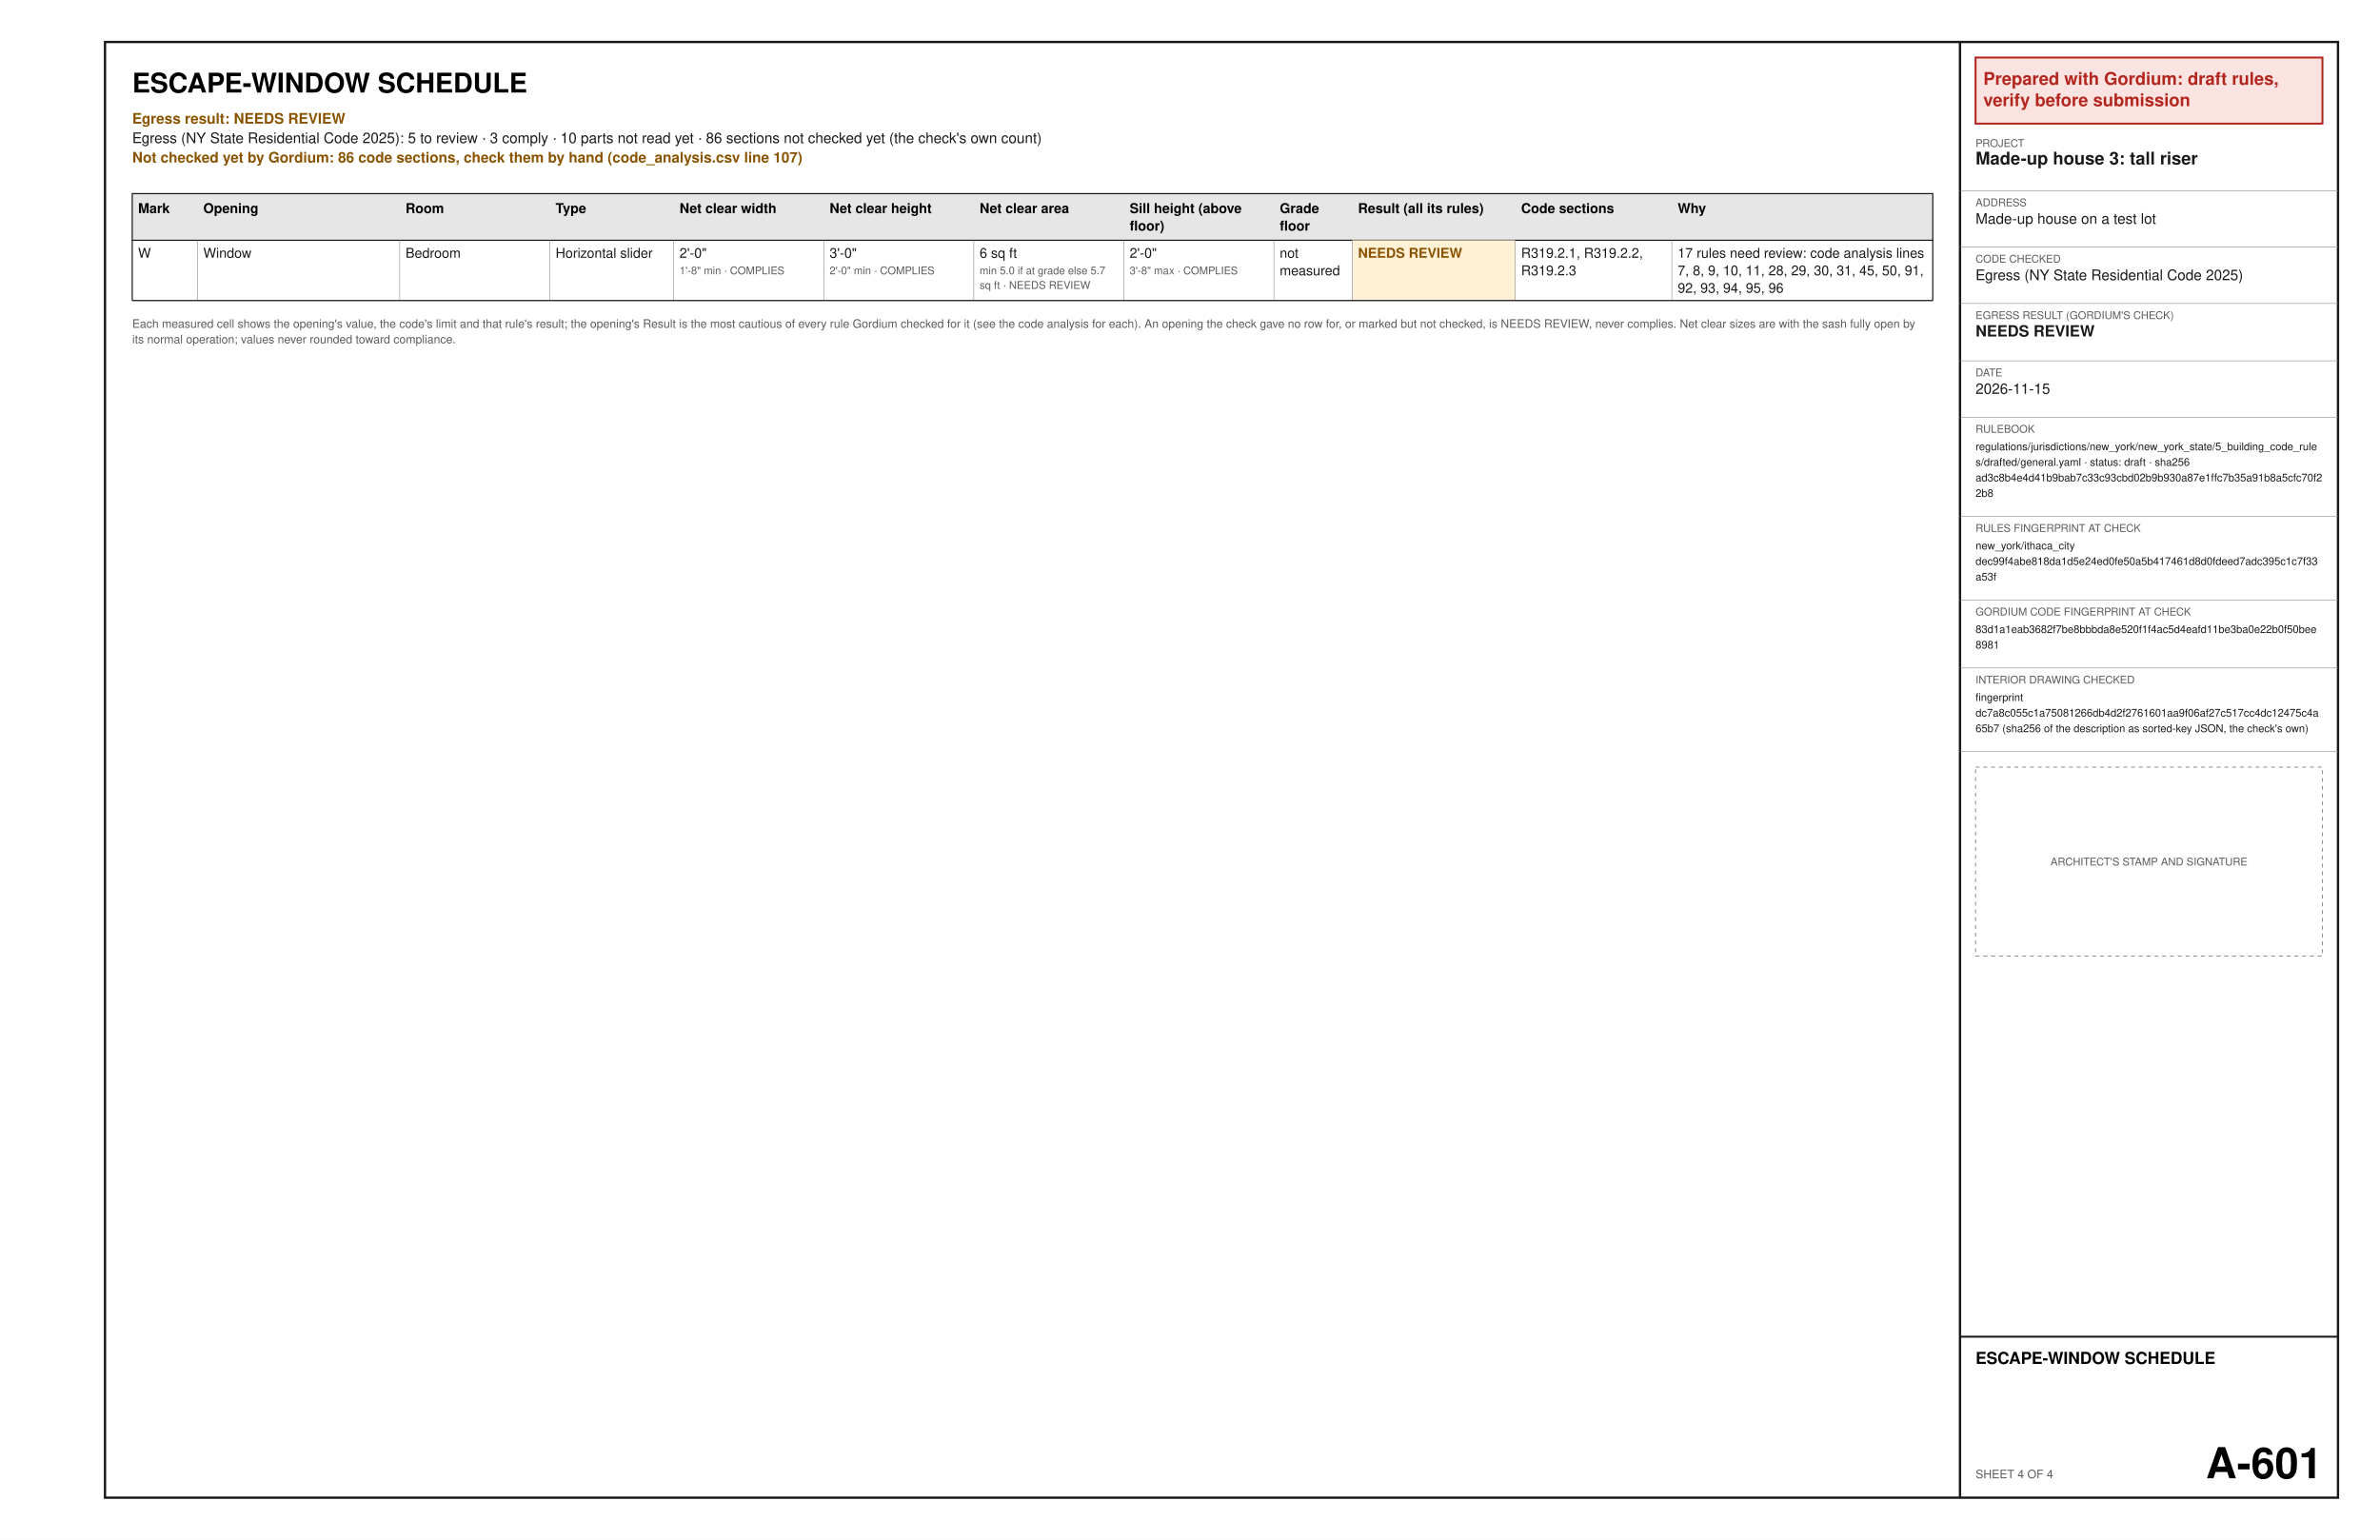
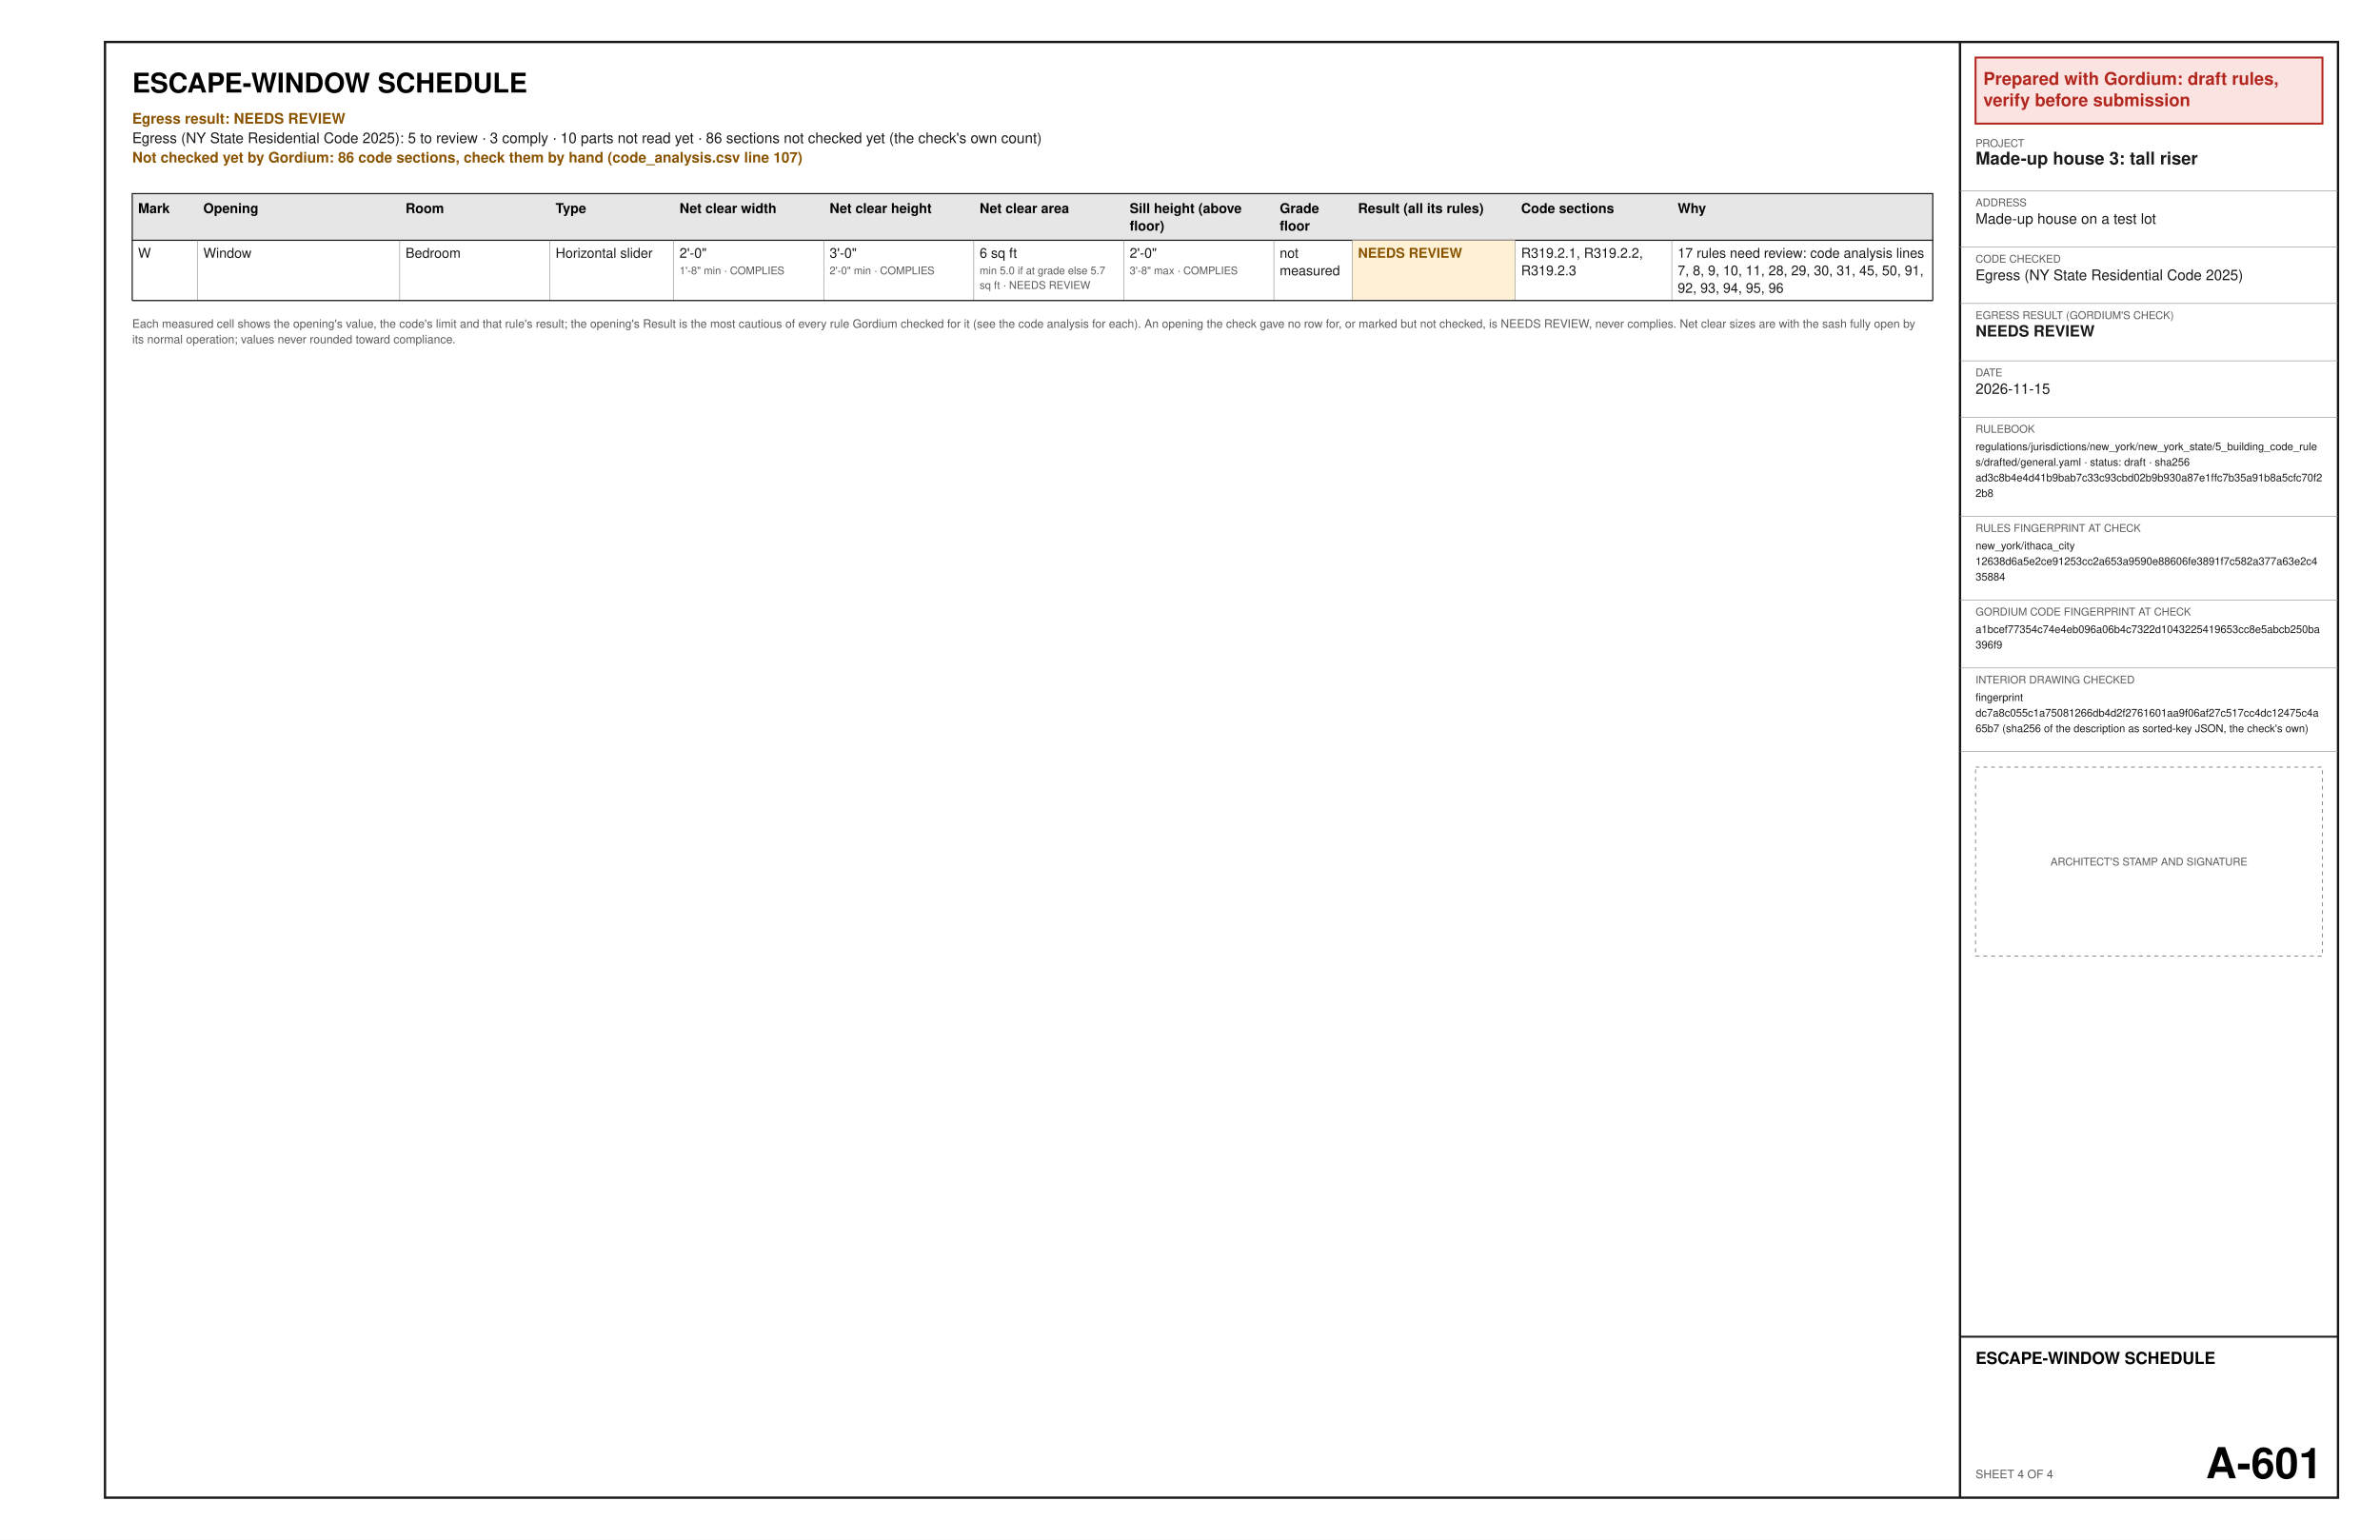
<svg xmlns="http://www.w3.org/2000/svg" width="17in" height="11in" viewBox="0 0 1224 792" font-family="Helvetica, Arial, sans-serif">
  <rect x="0" y="0" width="1224" height="792" fill="#ffffff" />
  <text x="68" y="47.6" font-size="14" font-weight="bold" text-anchor="start" fill="#000000" xml:space="preserve">ESCAPE-WINDOW SCHEDULE</text>
  <text x="68" y="63.6" font-size="7.5" font-weight="bold" text-anchor="start" fill="#8a5300" xml:space="preserve">Egress result: NEEDS REVIEW</text>
  <text x="68" y="73.6" font-size="7.5" text-anchor="start" fill="#1a1a1a" xml:space="preserve">Egress (NY State Residential Code 2025): 5 to review · 3 comply · 10 parts not read yet · 86 sections not checked yet (the check's own count)</text>
  <text x="68" y="83.6" font-size="7.5" font-weight="bold" text-anchor="start" fill="#8a5300" xml:space="preserve">Not checked yet by Gordium: 86 code sections, check them by hand (code_analysis.csv line 107)</text>
  <polygon points="68,99.6 994,99.6 994,123.6 68,123.6" fill="#e6e6e6" stroke="#1a1a1a" stroke-width="0.6" />
  <text x="71" y="109.6" font-size="7" font-weight="bold" text-anchor="start" fill="#000000" xml:space="preserve">Mark</text>
  <text x="104.55" y="109.6" font-size="7" font-weight="bold" text-anchor="start" fill="#000000" xml:space="preserve">Opening</text>
  <text x="208.56" y="109.6" font-size="7" font-weight="bold" text-anchor="start" fill="#000000" xml:space="preserve">Room</text>
  <text x="285.72" y="109.6" font-size="7" font-weight="bold" text-anchor="start" fill="#000000" xml:space="preserve">Type</text>
  <text x="349.47" y="109.6" font-size="7" font-weight="bold" text-anchor="start" fill="#000000" xml:space="preserve">Net clear width</text>
  <text x="426.64" y="109.6" font-size="7" font-weight="bold" text-anchor="start" fill="#000000" xml:space="preserve">Net clear height</text>
  <text x="503.8" y="109.6" font-size="7" font-weight="bold" text-anchor="start" fill="#000000" xml:space="preserve">Net clear area</text>
  <text x="580.97" y="109.6" font-size="7" font-weight="bold" text-anchor="start" fill="#000000" xml:space="preserve">Sill height (above</text>
  <text x="580.97" y="118.6" font-size="7" font-weight="bold" text-anchor="start" fill="#000000" xml:space="preserve">floor)</text>
  <text x="658.14" y="109.6" font-size="7" font-weight="bold" text-anchor="start" fill="#000000" xml:space="preserve">Grade</text>
  <text x="658.14" y="118.6" font-size="7" font-weight="bold" text-anchor="start" fill="#000000" xml:space="preserve">floor</text>
  <text x="698.4" y="109.6" font-size="7" font-weight="bold" text-anchor="start" fill="#000000" xml:space="preserve">Result (all its rules)</text>
  <text x="782.28" y="109.6" font-size="7" font-weight="bold" text-anchor="start" fill="#000000" xml:space="preserve">Code sections</text>
  <text x="862.8" y="109.6" font-size="7" font-weight="bold" text-anchor="start" fill="#000000" xml:space="preserve">Why</text>
  <text x="71" y="132.6" font-size="7" text-anchor="start" fill="#1a1a1a" xml:space="preserve">W</text>
  <text x="104.55" y="132.6" font-size="7" text-anchor="start" fill="#1a1a1a" xml:space="preserve">Window</text>
  <text x="208.56" y="132.6" font-size="7" text-anchor="start" fill="#1a1a1a" xml:space="preserve">Bedroom</text>
  <text x="285.72" y="132.6" font-size="7" text-anchor="start" fill="#1a1a1a" xml:space="preserve">Horizontal slider</text>
  <text x="349.47" y="132.6" font-size="7" text-anchor="start" fill="#1a1a1a" xml:space="preserve">2'-0"</text>
  <text x="349.47" y="141.1" font-size="5.5" text-anchor="start" fill="#5a5a5a" xml:space="preserve">1'-8" min · COMPLIES</text>
  <text x="426.64" y="132.6" font-size="7" text-anchor="start" fill="#1a1a1a" xml:space="preserve">3'-0"</text>
  <text x="426.64" y="141.1" font-size="5.5" text-anchor="start" fill="#5a5a5a" xml:space="preserve">2'-0" min · COMPLIES</text>
  <text x="503.8" y="132.6" font-size="7" text-anchor="start" fill="#1a1a1a" xml:space="preserve">6 sq ft</text>
  <text x="503.8" y="141.1" font-size="5.5" text-anchor="start" fill="#5a5a5a" xml:space="preserve">min 5.0 if at grade else 5.7</text>
  <text x="503.8" y="148.6" font-size="5.5" text-anchor="start" fill="#5a5a5a" xml:space="preserve">sq ft · NEEDS REVIEW</text>
  <text x="580.97" y="132.6" font-size="7" text-anchor="start" fill="#1a1a1a" xml:space="preserve">2'-0"</text>
  <text x="580.97" y="141.1" font-size="5.5" text-anchor="start" fill="#5a5a5a" xml:space="preserve">3'-8" max · COMPLIES</text>
  <text x="658.14" y="132.6" font-size="7" text-anchor="start" fill="#1a1a1a" xml:space="preserve">not</text>
  <text x="658.14" y="141.6" font-size="7" text-anchor="start" fill="#1a1a1a" xml:space="preserve">measured</text>
  <polygon points="695.4,123.6 779.28,123.6 779.28,154.6 695.4,154.6" fill="#fff1d6" />
  <text x="698.4" y="132.6" font-size="7" font-weight="bold" text-anchor="start" fill="#8a5300" xml:space="preserve">NEEDS REVIEW</text>
  <text x="782.28" y="132.6" font-size="7" text-anchor="start" fill="#1a1a1a" xml:space="preserve">R319.2.1, R319.2.2,</text>
  <text x="782.28" y="141.6" font-size="7" text-anchor="start" fill="#1a1a1a" xml:space="preserve">R319.2.3</text>
  <text x="862.8" y="132.6" font-size="7" text-anchor="start" fill="#1a1a1a" xml:space="preserve">17 rules need review: code analysis lines</text>
  <text x="862.8" y="141.6" font-size="7" text-anchor="start" fill="#1a1a1a" xml:space="preserve">7, 8, 9, 10, 11, 28, 29, 30, 31, 45, 50, 91,</text>
  <text x="862.8" y="150.6" font-size="7" text-anchor="start" fill="#1a1a1a" xml:space="preserve">92, 93, 94, 95, 96</text>
  <line x1="68" y1="154.6" x2="994" y2="154.6" stroke="#8c8c8c" stroke-width="0.3" />
  <line x1="101.55" y1="123.6" x2="101.55" y2="154.6" stroke="#8c8c8c" stroke-width="0.3" />
  <line x1="205.56" y1="123.6" x2="205.56" y2="154.6" stroke="#8c8c8c" stroke-width="0.3" />
  <line x1="282.72" y1="123.6" x2="282.72" y2="154.6" stroke="#8c8c8c" stroke-width="0.3" />
  <line x1="346.47" y1="123.6" x2="346.47" y2="154.6" stroke="#8c8c8c" stroke-width="0.3" />
  <line x1="423.64" y1="123.6" x2="423.64" y2="154.6" stroke="#8c8c8c" stroke-width="0.3" />
  <line x1="500.8" y1="123.6" x2="500.8" y2="154.6" stroke="#8c8c8c" stroke-width="0.3" />
  <line x1="577.97" y1="123.6" x2="577.97" y2="154.6" stroke="#8c8c8c" stroke-width="0.3" />
  <line x1="655.14" y1="123.6" x2="655.14" y2="154.6" stroke="#8c8c8c" stroke-width="0.3" />
  <line x1="695.4" y1="123.6" x2="695.4" y2="154.6" stroke="#8c8c8c" stroke-width="0.3" />
  <line x1="779.28" y1="123.6" x2="779.28" y2="154.6" stroke="#8c8c8c" stroke-width="0.3" />
  <line x1="859.8" y1="123.6" x2="859.8" y2="154.6" stroke="#8c8c8c" stroke-width="0.3" />
  <line x1="68" y1="123.6" x2="68" y2="154.6" stroke="#1a1a1a" stroke-width="0.6" />
  <line x1="994" y1="123.6" x2="994" y2="154.6" stroke="#1a1a1a" stroke-width="0.6" />
  <line x1="68" y1="154.6" x2="994" y2="154.6" stroke="#1a1a1a" stroke-width="0.6" />
  <text x="68" y="168.6" font-size="6" text-anchor="start" fill="#5a5a5a" xml:space="preserve">Each measured cell shows the opening's value, the code's limit and that rule's result; the opening's Result is the most cautious of every rule Gordium checked for it (see the code analysis for each). An opening the check gave no row for, or marked but not checked, is NEEDS REVIEW, never complies. Net clear sizes are with the sash fully open by</text>
  <text x="68" y="176.6" font-size="6" text-anchor="start" fill="#5a5a5a" xml:space="preserve">its normal operation; values never rounded toward compliance.</text>
  <polygon points="54,21.6 1202.4,21.6 1202.4,770.4 54,770.4" fill="none" stroke="#1a1a1a" stroke-width="1.2" />
  <line x1="1008" y1="21.6" x2="1008" y2="770.4" stroke="#1a1a1a" stroke-width="1.2" />
  <polygon points="1016,29.6 1194.4,29.6 1194.4,63.6 1016,63.6" fill="#fbe3e1" stroke="#b3261e" stroke-width="1" />
  <text x="1020" y="43.6" font-size="9" font-weight="bold" text-anchor="start" fill="#b3261e" xml:space="preserve">Prepared with Gordium: draft rules,</text>
  <text x="1020" y="54.6" font-size="9" font-weight="bold" text-anchor="start" fill="#b3261e" xml:space="preserve">verify before submission</text>
  <text x="1016" y="75.6" font-size="5.5" text-anchor="start" fill="#5a5a5a" xml:space="preserve">PROJECT</text>
  <text x="1016" y="84.6" font-size="9" font-weight="bold" text-anchor="start" fill="#1a1a1a" xml:space="preserve">Made-up house 3: tall riser</text>
  <line x1="1008" y1="98.1" x2="1202.4" y2="98.1" stroke="#8c8c8c" stroke-width="0.3" />
  <text x="1016" y="106.1" font-size="5.5" text-anchor="start" fill="#5a5a5a" xml:space="preserve">ADDRESS</text>
  <text x="1016" y="115.1" font-size="7.5" text-anchor="start" fill="#1a1a1a" xml:space="preserve">Made-up house on a test lot</text>
  <line x1="1008" y1="127.1" x2="1202.4" y2="127.1" stroke="#8c8c8c" stroke-width="0.3" />
  <text x="1016" y="135.1" font-size="5.5" text-anchor="start" fill="#5a5a5a" xml:space="preserve">CODE CHECKED</text>
  <text x="1016" y="144.1" font-size="7.5" text-anchor="start" fill="#1a1a1a" xml:space="preserve">Egress (NY State Residential Code 2025)</text>
  <line x1="1008" y1="156.1" x2="1202.4" y2="156.1" stroke="#8c8c8c" stroke-width="0.3" />
  <text x="1016" y="164.1" font-size="5.5" text-anchor="start" fill="#5a5a5a" xml:space="preserve">EGRESS RESULT (GORDIUM'S CHECK)</text>
  <text x="1016" y="173.1" font-size="8" font-weight="bold" text-anchor="start" fill="#1a1a1a" xml:space="preserve">NEEDS REVIEW</text>
  <line x1="1008" y1="185.6" x2="1202.4" y2="185.6" stroke="#8c8c8c" stroke-width="0.3" />
  <text x="1016" y="193.6" font-size="5.5" text-anchor="start" fill="#5a5a5a" xml:space="preserve">DATE</text>
  <text x="1016" y="202.6" font-size="7.5" text-anchor="start" fill="#1a1a1a" xml:space="preserve">2026-11-15</text>
  <line x1="1008" y1="214.6" x2="1202.4" y2="214.6" stroke="#8c8c8c" stroke-width="0.3" />
  <text x="1016" y="222.6" font-size="5.5" text-anchor="start" fill="#5a5a5a" xml:space="preserve">RULEBOOK</text>
  <text x="1016" y="231.6" font-size="5.5" text-anchor="start" fill="#1a1a1a" xml:space="preserve">regulations/jurisdictions/new_york/new_york_state/5_building_code_rule</text>
  <text x="1016" y="239.6" font-size="5.5" text-anchor="start" fill="#1a1a1a" xml:space="preserve">s/drafted/general.yaml · status: draft · sha256</text>
  <text x="1016" y="247.6" font-size="5.5" text-anchor="start" fill="#1a1a1a" xml:space="preserve">ad3c8b4e4d41b9bab7c33c93cbd02b9b930a87e1ffc7b35a91b8a5cfc70f2</text>
  <text x="1016" y="255.6" font-size="5.5" text-anchor="start" fill="#1a1a1a" xml:space="preserve">2b8</text>
  <line x1="1008" y1="265.6" x2="1202.4" y2="265.6" stroke="#8c8c8c" stroke-width="0.3" />
  <text x="1016" y="273.6" font-size="5.5" text-anchor="start" fill="#5a5a5a" xml:space="preserve">RULES FINGERPRINT AT CHECK</text>
  <text x="1016" y="282.6" font-size="5.5" text-anchor="start" fill="#1a1a1a" xml:space="preserve">new_york/ithaca_city</text>
-   <text x="1016" y="290.6" font-size="5.5" text-anchor="start" fill="#1a1a1a" xml:space="preserve">dec99f4abe818da1d5e24ed0fe50a5b417461d8d0fdeed7adc395c1c7f33</text>
-   <text x="1016" y="298.6" font-size="5.5" text-anchor="start" fill="#1a1a1a" xml:space="preserve">a53f</text>
+   <text x="1016" y="290.6" font-size="5.5" text-anchor="start" fill="#1a1a1a" xml:space="preserve">12638d6a5e2ce91253cc2a653a9590e88606fe3891f7c582a377a63e2c4</text>
+   <text x="1016" y="298.6" font-size="5.5" text-anchor="start" fill="#1a1a1a" xml:space="preserve">35884</text>
  <line x1="1008" y1="308.6" x2="1202.4" y2="308.6" stroke="#8c8c8c" stroke-width="0.3" />
  <text x="1016" y="316.6" font-size="5.5" text-anchor="start" fill="#5a5a5a" xml:space="preserve">GORDIUM CODE FINGERPRINT AT CHECK</text>
-   <text x="1016" y="325.6" font-size="5.5" text-anchor="start" fill="#1a1a1a" xml:space="preserve">83d1a1eab3682f7be8bbbda8e520f1f4ac5d4eafd11be3ba0e22b0f50bee</text>
-   <text x="1016" y="333.6" font-size="5.5" text-anchor="start" fill="#1a1a1a" xml:space="preserve">8981</text>
+   <text x="1016" y="325.6" font-size="5.5" text-anchor="start" fill="#1a1a1a" xml:space="preserve">a1bcef77354c74e4eb096a06b4c7322d1043225419653cc8e5abcb250ba</text>
+   <text x="1016" y="333.6" font-size="5.5" text-anchor="start" fill="#1a1a1a" xml:space="preserve">396f9</text>
  <line x1="1008" y1="343.6" x2="1202.4" y2="343.6" stroke="#8c8c8c" stroke-width="0.3" />
  <text x="1016" y="351.6" font-size="5.5" text-anchor="start" fill="#5a5a5a" xml:space="preserve">INTERIOR DRAWING CHECKED</text>
  <text x="1016" y="360.6" font-size="5.5" text-anchor="start" fill="#1a1a1a" xml:space="preserve">fingerprint</text>
  <text x="1016" y="368.6" font-size="5.5" text-anchor="start" fill="#1a1a1a" xml:space="preserve">dc7a8c055c1a75081266db4d2f2761601aa9f06af27c517cc4dc12475c4a</text>
  <text x="1016" y="376.6" font-size="5.5" text-anchor="start" fill="#1a1a1a" xml:space="preserve">65b7 (sha256 of the description as sorted-key JSON, the check's own)</text>
  <line x1="1008" y1="386.6" x2="1202.4" y2="386.6" stroke="#8c8c8c" stroke-width="0.3" />
  <polygon points="1016,394.6 1194.4,394.6 1194.4,491.8 1016,491.8" fill="none" stroke="#8c8c8c" stroke-width="0.5" stroke-dasharray="2 2" />
  <text x="1105.2" y="445.2" font-size="5.5" text-anchor="middle" fill="#5a5a5a" xml:space="preserve">ARCHITECT'S STAMP AND SIGNATURE</text>
  <line x1="1008" y1="687.6" x2="1202.4" y2="687.6" stroke="#1a1a1a" stroke-width="1" />
  <text x="1016" y="701.6" font-size="8.5" font-weight="bold" text-anchor="start" fill="#000000" xml:space="preserve">ESCAPE-WINDOW SCHEDULE</text>
  <text x="1016" y="760.4" font-size="6" text-anchor="start" fill="#5a5a5a" xml:space="preserve">SHEET 4 OF 4</text>
  <text x="1194.4" y="760.4" font-size="22" font-weight="bold" text-anchor="end" fill="#000000" xml:space="preserve">A-601</text>
</svg>
